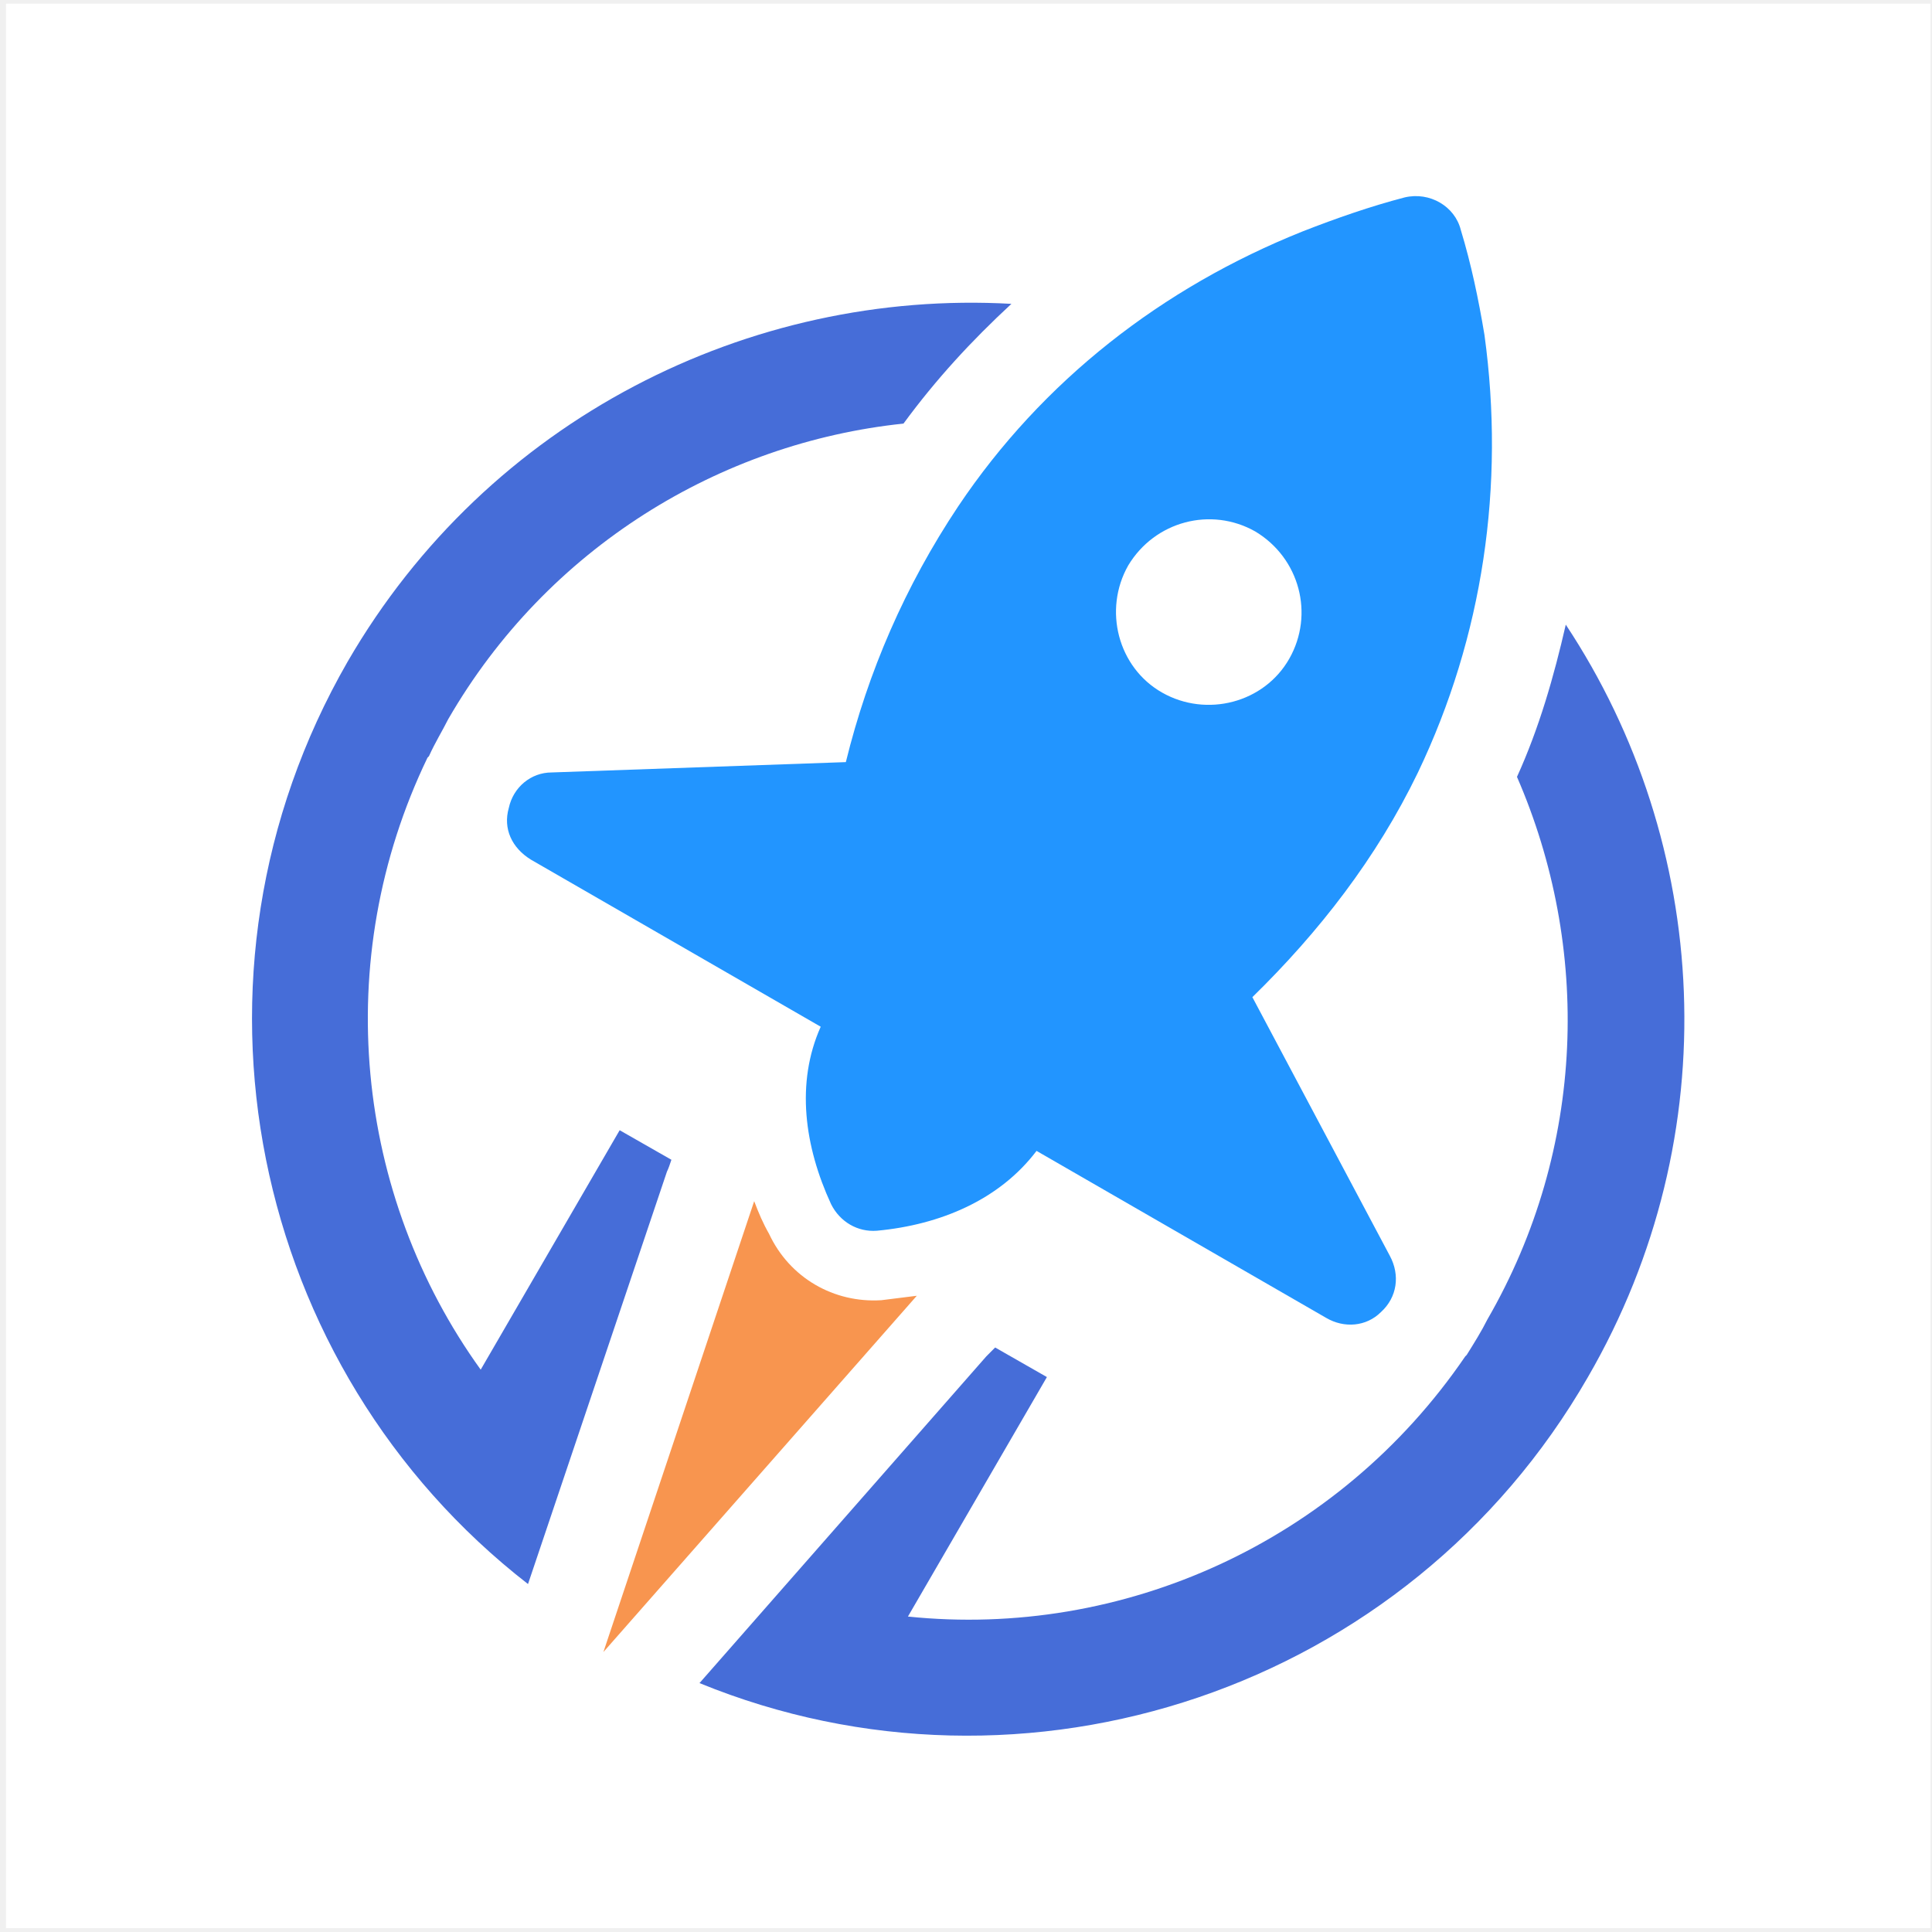
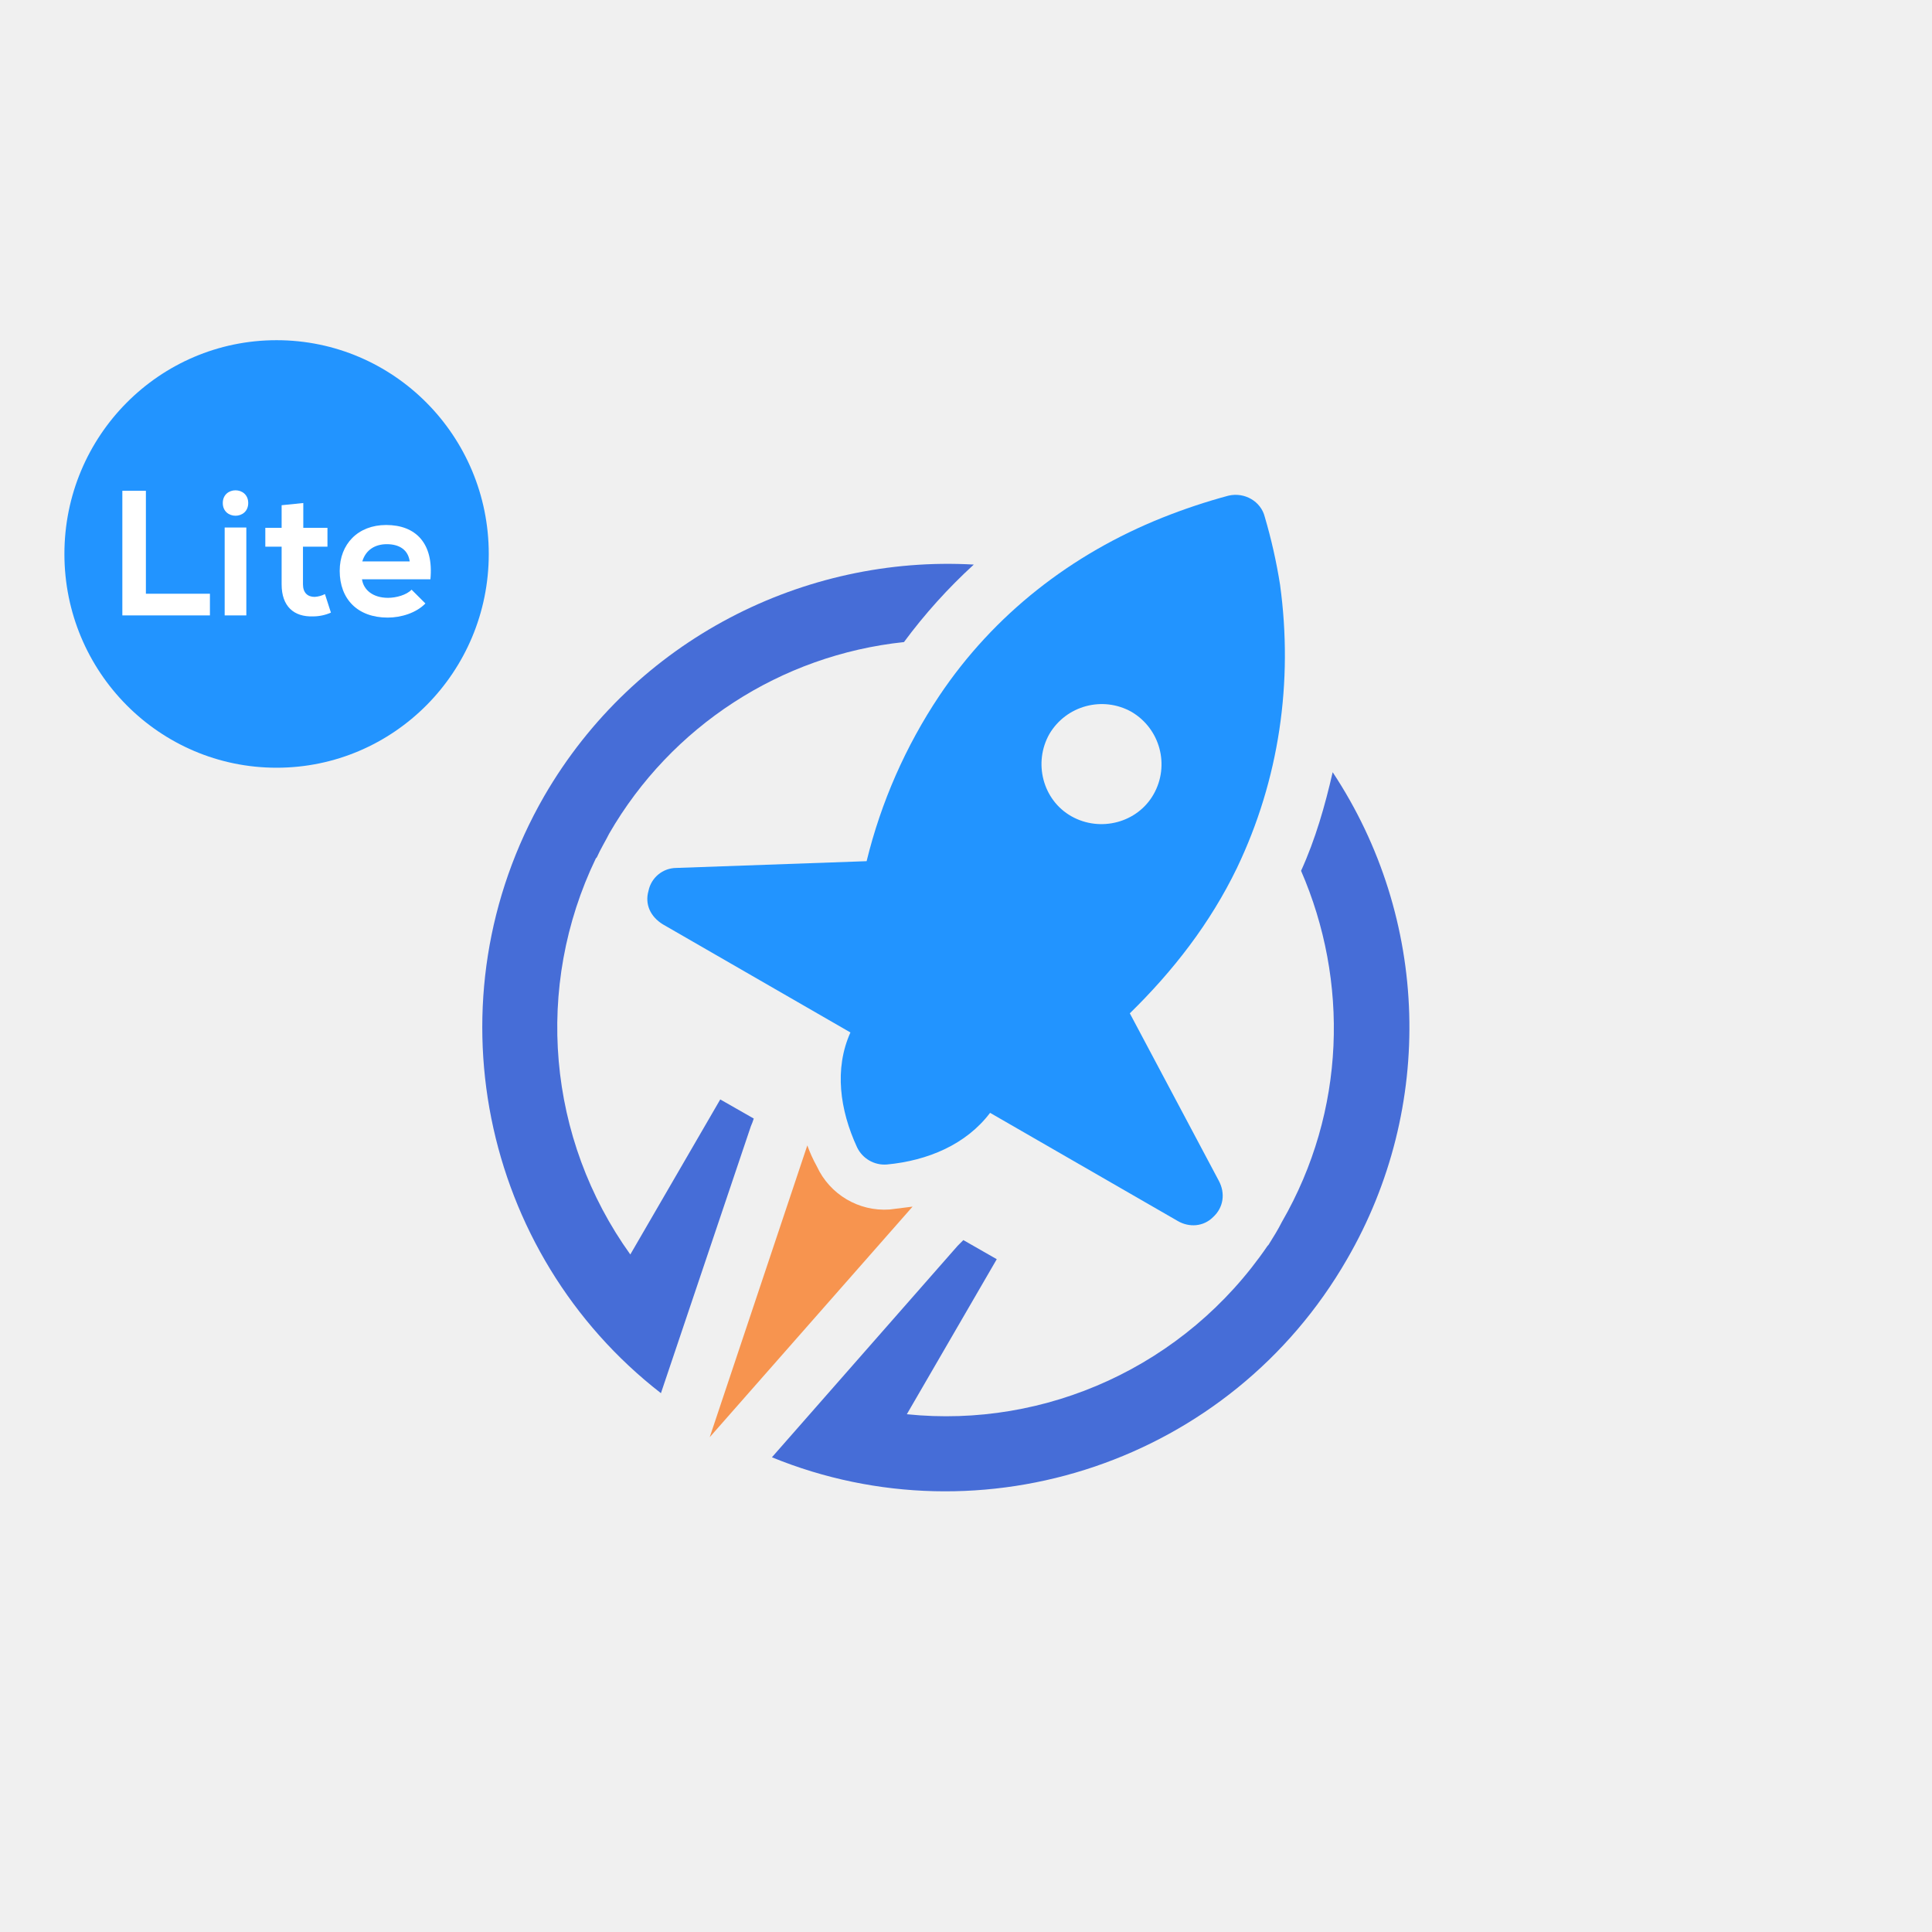
- <svg xmlns="http://www.w3.org/2000/svg" width="100%" height="100%" viewBox="0 0 257 257" version="1.1" xml:space="preserve" style="fill-rule:evenodd;clip-rule:evenodd;stroke-linejoin:round;stroke-miterlimit:1.414;">
-   <rect id="Icon" x="0.792" y="0.486" width="256" height="256" style="fill:none;" />
-   <clipPath id="_clip1">
-     <rect x="0.792" y="0.486" width="256" height="256" />
-   </clipPath>
-   <g clip-path="url(#_clip1)">
-     <rect id="Background" x="0.792" y="0.486" width="256" height="256" style="fill:#fff;" />
-     <path d="M89.312,154.275l-6.883,-3.93l-18.485,31.852c-16.712,-23.201 -20.056,-54.468 -7.078,-81.408l0.195,-0.197c0.788,-1.769 1.771,-3.344 2.556,-4.915c13.176,-22.814 36.185,-36.775 60.568,-39.33c4.327,-5.898 9.047,-11.013 14.356,-15.928c-34.807,-1.966 -69.615,15.336 -88.295,47.589c-23.991,41.687 -12.977,93.993 23.991,122.706l18.484,-54.866c0.199,-0.391 0.396,-0.983 0.591,-1.573m112.481,-50.932c9.833,22.617 9.243,49.358 -3.933,72.171c-0.786,1.574 -1.769,3.142 -2.752,4.719l-0.198,0.199c-16.91,24.776 -45.62,37.556 -74.134,34.606l18.486,-31.857l-6.884,-3.934c-0.393,0.398 -0.786,0.789 -1.18,1.185l-38.149,43.458c43.263,17.699 94.193,0.983 118.182,-40.709c18.683,-32.245 16.324,-70.987 -2.947,-100.089c-1.574,6.88 -3.541,13.763 -6.491,20.251" style="fill:#466dd8;" />
-     <path d="M137.884,153.094c-4.918,6.492 -12.783,9.836 -21.237,10.621c-2.556,0.199 -4.917,-1.179 -6.097,-3.539c-3.541,-7.672 -4.718,-16.125 -1.376,-23.598l-38.544,-22.222c-2.554,-1.572 -3.734,-4.129 -2.948,-6.881c0.59,-2.754 2.948,-4.721 5.704,-4.721l39.13,-1.375c2.95,-11.996 7.866,-23.401 14.946,-34.021c11.208,-16.715 27.137,-29.103 45.817,-36.575c4.525,-1.77 9.047,-3.341 13.571,-4.523c3.34,-0.787 6.683,1.182 7.471,4.33c1.376,4.519 2.361,9.24 3.146,13.957c2.753,20.06 -0.197,40.116 -8.847,58.207c-5.507,11.407 -13.178,21.24 -22.026,29.89l18.288,34.413c1.378,2.556 0.983,5.507 -1.179,7.474c-1.967,1.966 -4.918,2.164 -7.276,0.786l-38.543,-22.223Zm29.103,-82.392c5.899,3.539 7.865,11.012 4.523,16.91c-3.343,5.9 -11.01,7.868 -16.911,4.524c-5.899,-3.344 -7.865,-11.013 -4.524,-16.912c3.541,-5.899 11.014,-7.866 16.912,-4.522" style="fill:#2295ff;" />
-     <path d="M80.266,219.759l41.689,-47.392c-1.572,0.197 -3.146,0.393 -4.72,0.59c-6.293,0.394 -12.192,-2.951 -14.942,-8.847c-0.789,-1.377 -1.379,-2.755 -1.968,-4.328l-20.059,59.977Z" style="fill:#f8954f;" />
-   </g>
+ <svg xmlns="http://www.w3.org/2000/svg" id="Layer_1" data-name="Layer 1" viewBox="0 0 1458 1458">
+   <defs>
+     <style>.cls-1{fill:#466dd7;}.cls-1,.cls-2,.cls-3,.cls-6{fill-rule:evenodd;}.cls-2,.cls-4{fill:#2294ff;}.cls-3{fill:#f7944f;}.cls-5,.cls-6{fill:#fff;}</style>
+   </defs>
+   <path class="cls-1" d="M981.84,657.12c36.1,83,33.94,181.24-14.44,265-2.89,5.78-6.5,11.56-10.11,17.33h0l-.72.73c-62.1,91-167.52,137.91-272.22,127.08l67.87-117L727,935.84l-4.33,4.34L582.54,1099.75c158.85,65,345.87,3.61,434-149.47a348.84,348.84,0,0,0-10.83-367.53c-5.78,25.27-13,50.55-23.83,74.37Zm-413,187L543.55,829.7l-67.88,117a293.87,293.87,0,0,1-26-298.93l.72-.72h0c2.89-6.5,6.5-12.28,9.39-18.06A292.24,292.24,0,0,1,682.18,484.55a406.86,406.86,0,0,1,52.71-58.49c-127.8-7.22-255.61,56.32-324.21,174.74C322.59,753.88,363,946,498.78,1051.37l67.87-201.45a49.92,49.92,0,0,0,2.17-5.78Z" />
+   <path class="cls-2" d="M854,537.26a45.89,45.89,0,0,1,16.6,62.1C858.37,621,830.21,628.24,808.54,616s-28.88-40.44-16.6-62.1A45.9,45.9,0,0,1,854,537.26ZM747.17,839.81c-18,23.83-46.94,36.1-78,39a23,23,0,0,1-22.39-13c-13-28.16-17.33-59.21-5-86.65L500.22,697.56c-9.39-5.78-13.72-15.16-10.83-25.27A21.57,21.57,0,0,1,510.33,655L654,649.9A392.71,392.71,0,0,1,708.9,525c41.16-61.38,99.64-106.87,168.24-134.31A449.67,449.67,0,0,1,927,374.07c12.28-2.89,24.55,4.34,27.44,15.89A405.11,405.11,0,0,1,966,441.23c10.1,73.65-.73,147.3-32.5,213.73-20.22,41.88-48.38,78-80.87,109.75l67.15,126.36c5.06,9.39,3.61,20.22-4.33,27.44-7.22,7.22-18,8-26.72,2.89Z" />
+   <path class="cls-3" d="M535.6,1084.59l153.08-174-17.33,2.17a56.13,56.13,0,0,1-54.88-32.5,107.56,107.56,0,0,1-7.22-15.88Z" />
+   <ellipse class="cls-4" cx="208.73" cy="418.05" rx="160.12" ry="161.32" />
+   <path class="cls-5" d="M291.42,396.19c-21.32,0-35.06,14.45-35.06,34.59,0,21.32,13.5,35.29,36.24,35.29,10.19,0,21.56-3.55,28.43-10.66L310.6,445c-3.79,4-11.6,6.16-17.76,6.16-11.37,0-18.48-5.92-19.66-14h51.64C327.42,409.93,313.68,396.19,291.42,396.19Zm-18,27.48c2.61-8.76,9.72-13,18.48-13,9.48,0,16.11,4.27,17.29,13Z" />
+   <path class="cls-6" d="M212.53,381.27v17.06H200.22v14.21h12.31V441c0,16.59,9.24,24.64,23.69,24.17a33.65,33.65,0,0,0,13.51-2.85l-4.51-14a19.34,19.34,0,0,1-7.81,2.13c-5.21,0-8.77-3.08-8.77-9.48V412.54h18.48V398.33H228.88V379.61Z" />
+   <rect class="cls-5" x="169.55" y="398.09" width="16.34" height="66.33" />
+   <path class="cls-6" d="M168.13,379.61c0,12.79,19.19,12.79,19.19,0s-19.19-12.79-19.19,0Z" />
+   <polygon class="cls-6" points="92.33 370.37 92.33 464.42 158.42 464.42 158.42 448.07 110.1 448.07 110.1 370.37 92.33 370.37" />
</svg>
